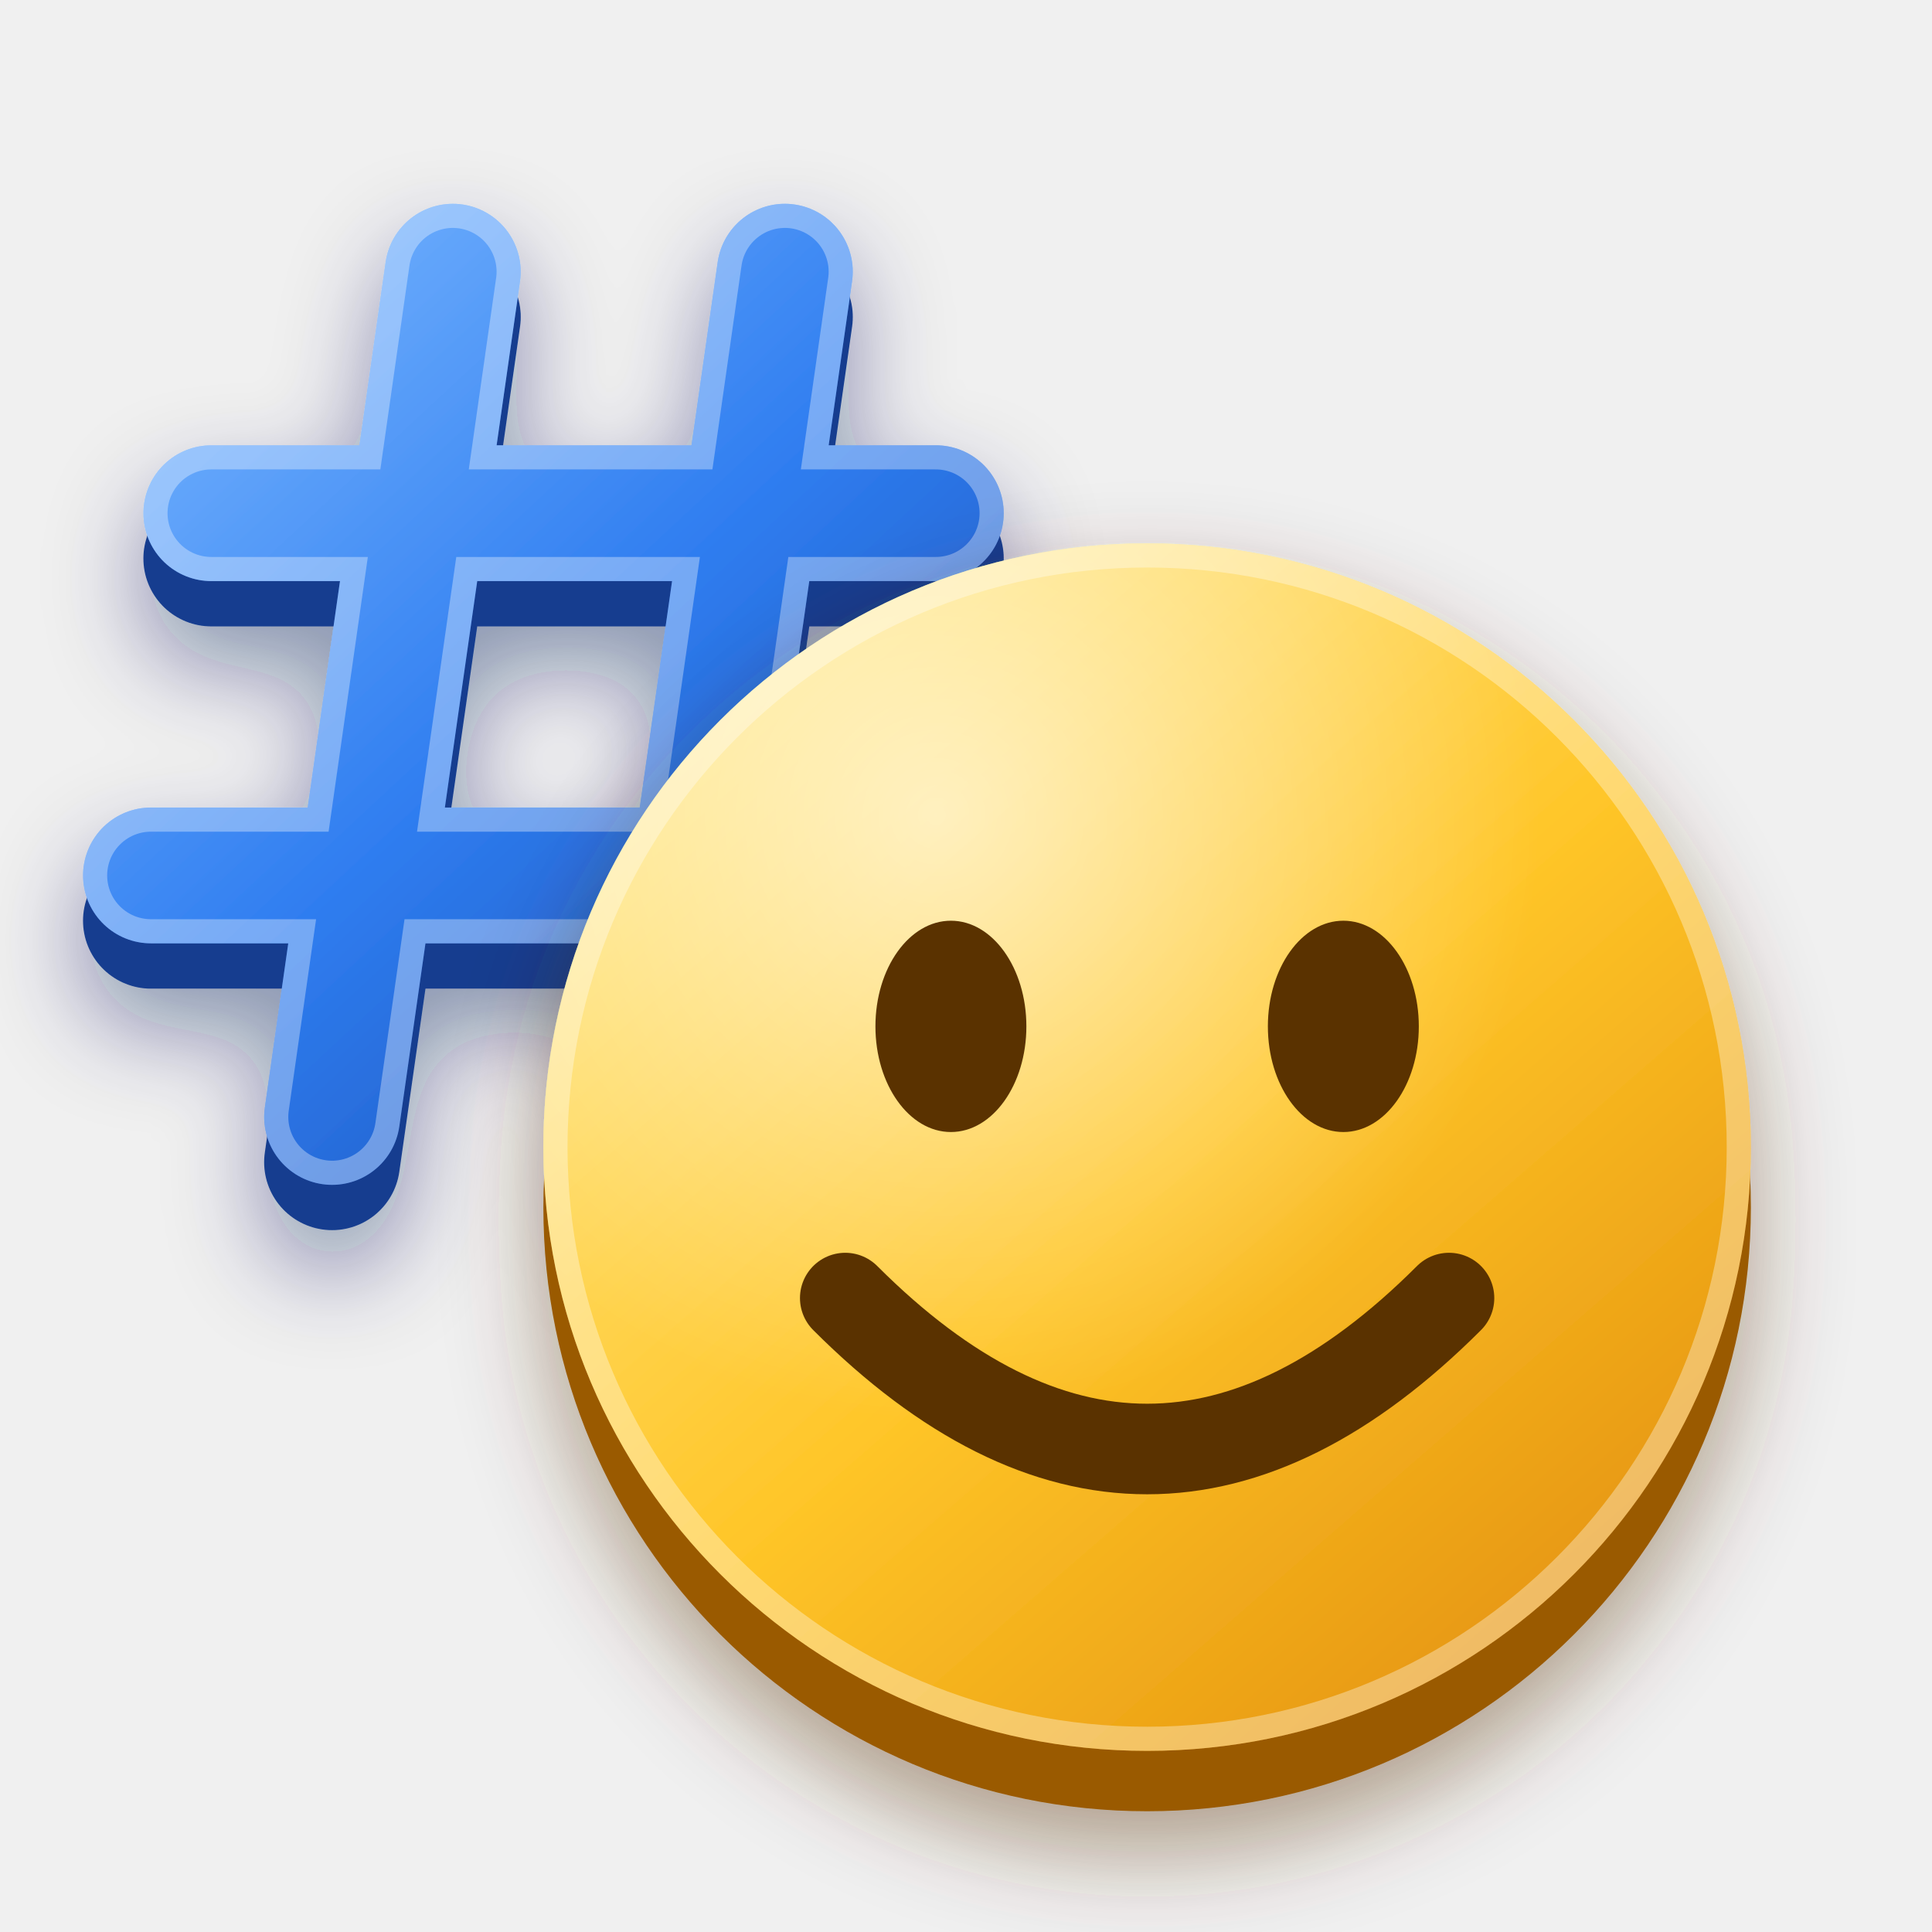
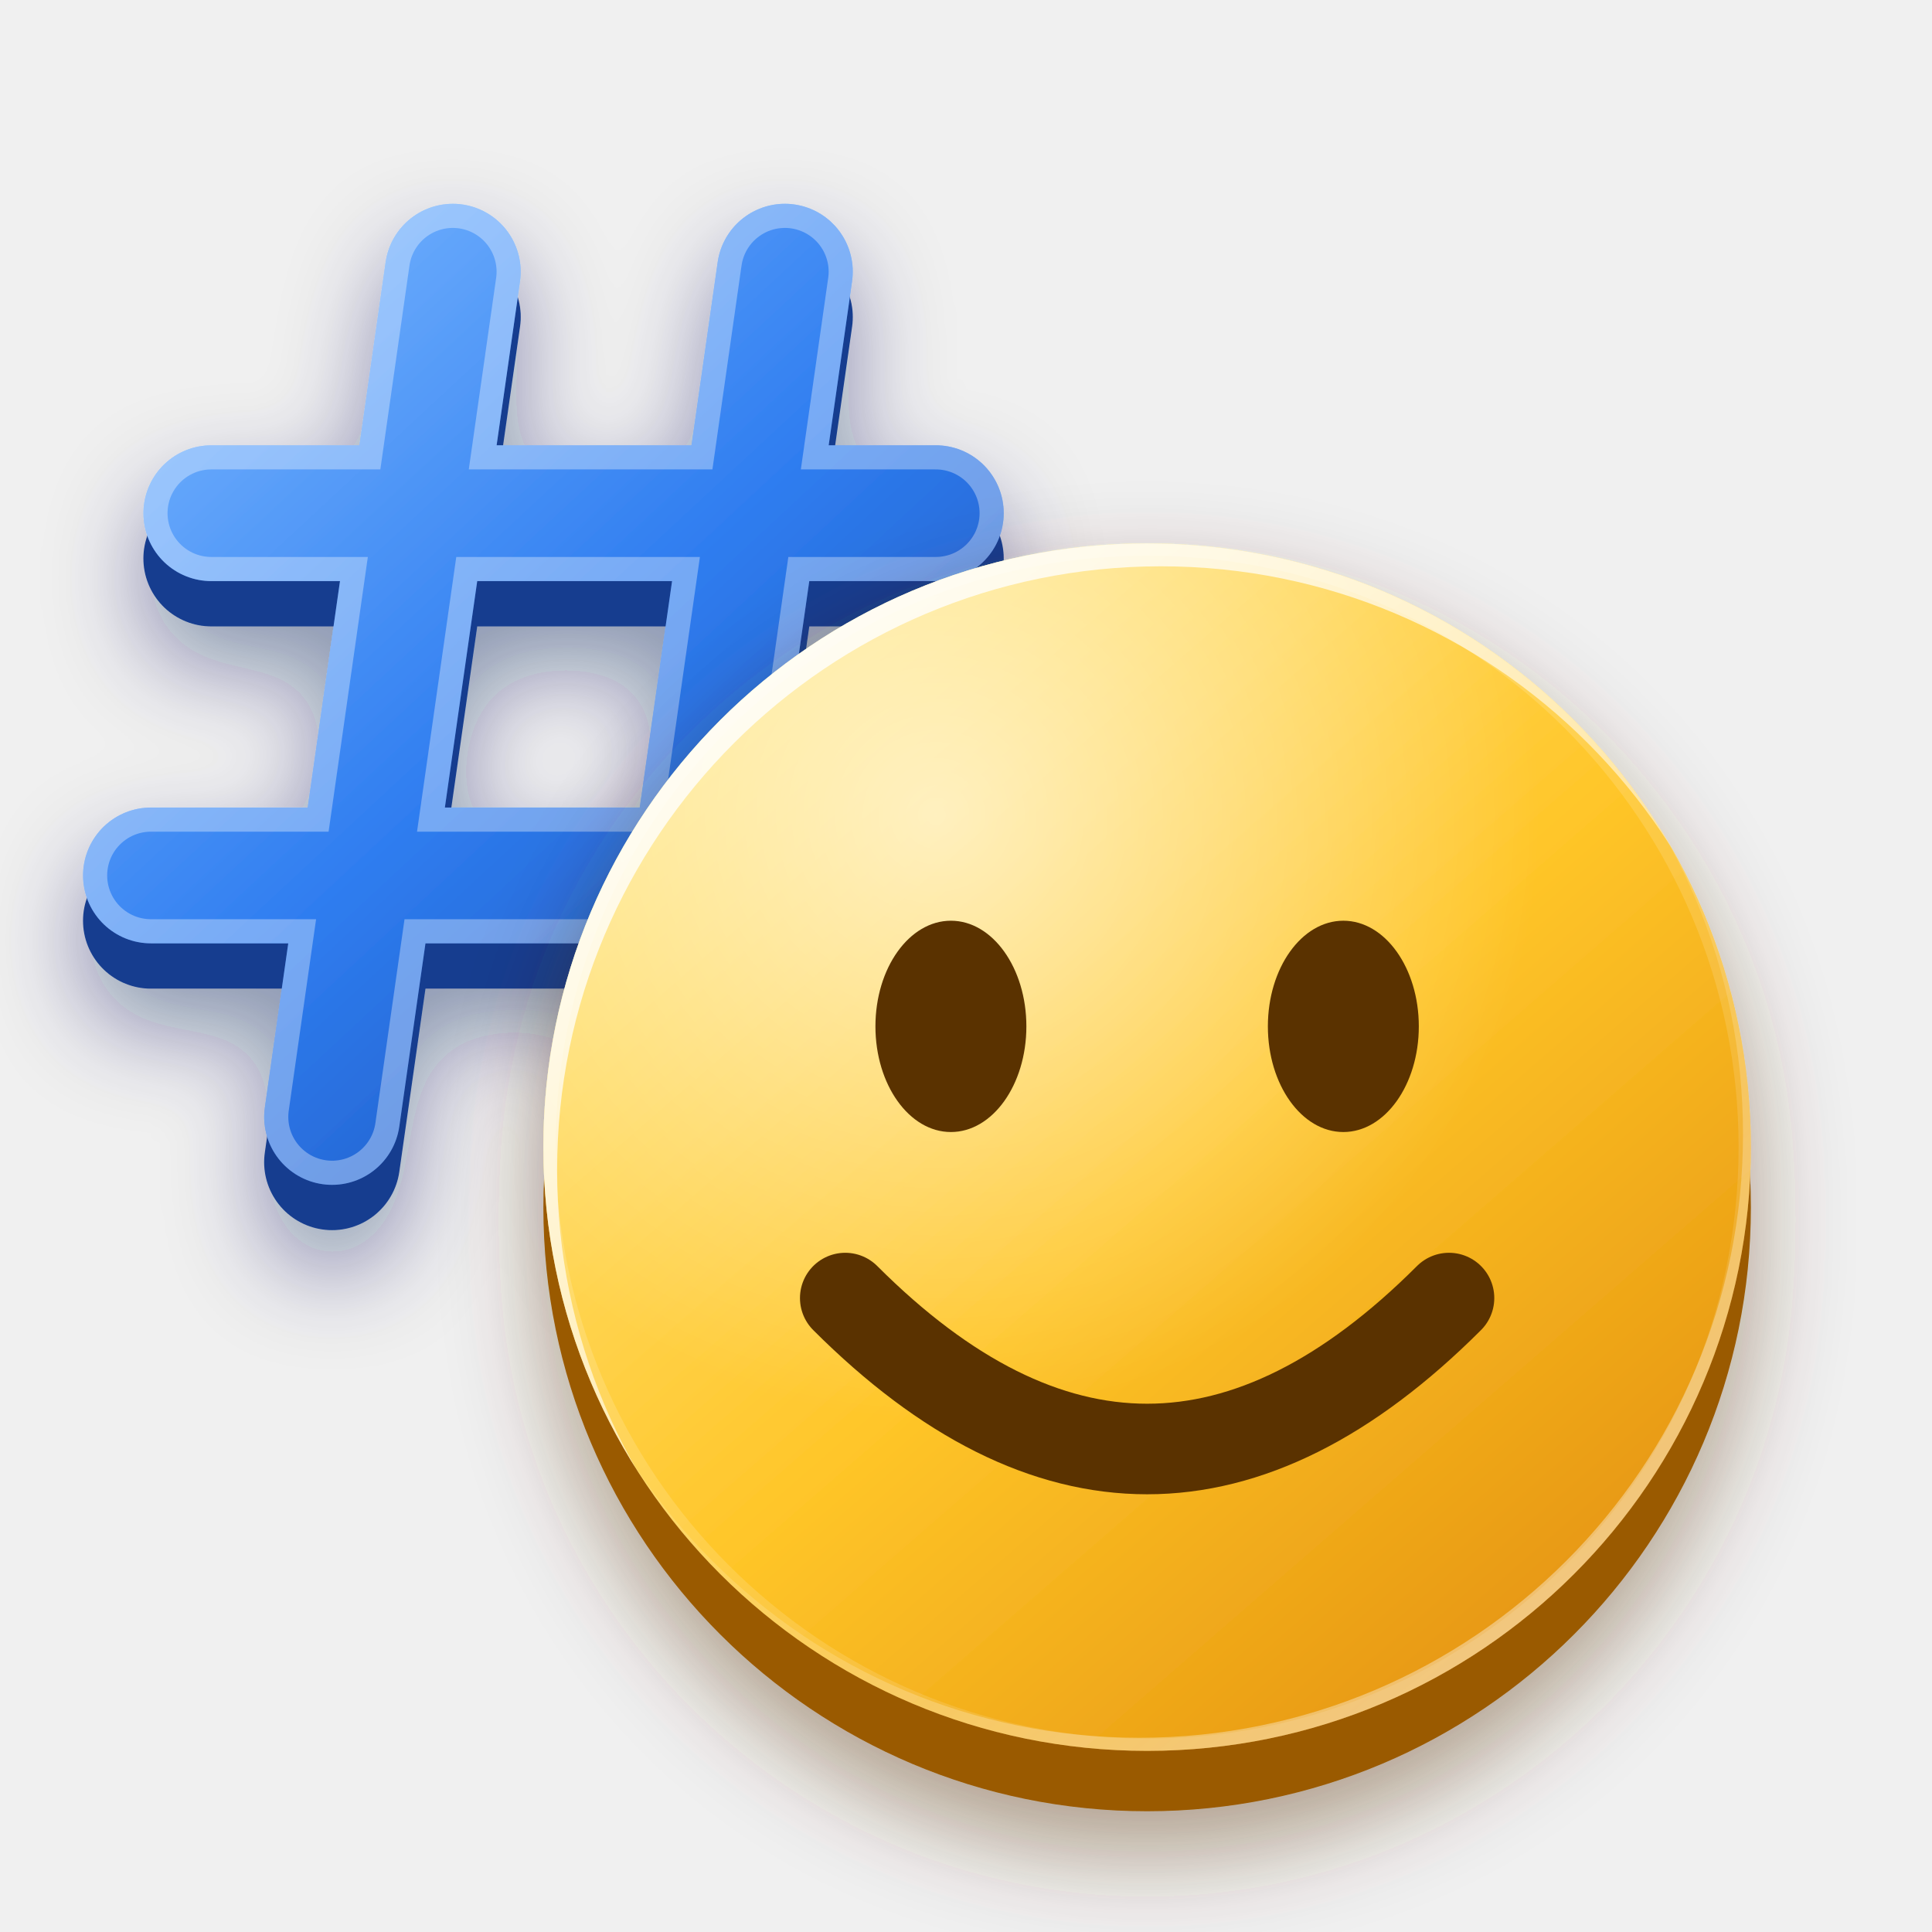
- <svg xmlns="http://www.w3.org/2000/svg" width="236" height="236" viewBox="0 0 128 128" fill="none">
+ <svg xmlns="http://www.w3.org/2000/svg" width="128" height="128" viewBox="0 0 128 128" preserveAspectRatio="none">
  <defs>
-     <linearGradient id="devg1" x1="10" y1="18" x2="62" y2="74" gradientUnits="userSpaceOnUse">
-       <stop offset="0" stop-color="#78b6ff" />
-       <stop offset="0.5" stop-color="#2f7df0" />
-       <stop offset="1" stop-color="#1a4db3" />
-     </linearGradient>
-     <filter id="devs2" x="-12" y="-12" width="152" height="152" filterUnits="userSpaceOnUse">
+     <filter id="shadow1" x="-12" y="-12" width="152" height="152" filterUnits="userSpaceOnUse" color-interpolation-filters="sRGB">
      <feDropShadow dx="0" dy="2.8" stdDeviation="3.2" flood-color="#0a1f5c" flood-opacity="0.42" />
    </filter>
-     <mask id="devk3" maskUnits="userSpaceOnUse" x="0" y="0" width="128" height="128">
-       <path d="M30 18L22 74M52 18L44 74M14 34H62M10 58H58" stroke="#ffffff" stroke-width="9" stroke-linecap="round" stroke-linejoin="round" fill="none" />
-       <path d="M30 18L22 74M52 18L44 74M14 34H62M10 58H58" stroke="#000000" stroke-width="5.8" stroke-linecap="round" stroke-linejoin="round" fill="none" />
-     </mask>
-     <linearGradient id="devg4" x1="44" y1="40" x2="110" y2="116" gradientUnits="userSpaceOnUse">
-       <stop offset="0" stop-color="#ffe98a" />
-       <stop offset="0.5" stop-color="#ffc629" />
-       <stop offset="1" stop-color="#e08a0a" />
-     </linearGradient>
-     <filter id="devs5" x="-12" y="-12" width="152" height="152" filterUnits="userSpaceOnUse">
+   </defs>
+   <g filter="url(#shadow1)">
+     <g fill="none">
+       <g transform="translate(0 3)">
+         <path d="M30 18L22 74M52 18L44 74M14 34H62M10 58H58" stroke="#143c8f" stroke-width="9" stroke-linecap="round" stroke-linejoin="round" fill="none" />
+       </g>
+     </g>
+     <g fill="none">
+       <defs>
+         <linearGradient id="l3-devg1" x1="10" y1="18" x2="62" y2="74" gradientUnits="userSpaceOnUse">
+           <stop offset="0" stop-color="#78b6ff" />
+           <stop offset="0.5" stop-color="#2f7df0" />
+           <stop offset="1" stop-color="#1a4db3" />
+         </linearGradient>
+       </defs>
+       <path d="M30 18L22 74M52 18L44 74M14 34H62M10 58H58" stroke="url(#l3-devg1)" stroke-width="9" stroke-linecap="round" stroke-linejoin="round" fill="none" />
+     </g>
+   </g>
+   <g fill="none">
+     <defs>
+       <mask id="l4-devk3" maskUnits="userSpaceOnUse" x="0" y="0" width="128" height="128">
+         <path d="M30 18L22 74M52 18L44 74M14 34H62M10 58H58" stroke="#ffffff" stroke-width="9" stroke-linecap="round" stroke-linejoin="round" fill="none" />
+         <path d="M30 18L22 74M52 18L44 74M14 34H62M10 58H58" stroke="#000000" stroke-width="5.8" stroke-linecap="round" stroke-linejoin="round" fill="none" />
+       </mask>
+     </defs>
+     <g mask="url(#l4-devk3)">
+       <rect width="128" height="128" fill="#ffffff" fill-opacity="0.34" />
+     </g>
+   </g>
+   <defs>
+     <filter id="shadow5" x="-12" y="-12" width="152" height="152" filterUnits="userSpaceOnUse" color-interpolation-filters="sRGB">
      <feDropShadow dx="0" dy="2.8" stdDeviation="3.2" flood-color="#593305" flood-opacity="0.42" />
    </filter>
-     <radialGradient id="devr6" cx="62" cy="54" r="40" gradientUnits="userSpaceOnUse">
-       <stop offset="0" stop-color="#ffffff" stop-opacity="0.6" />
-       <stop offset="1" stop-color="#ffffff" stop-opacity="0" />
-     </radialGradient>
-     <mask id="devk7" maskUnits="userSpaceOnUse" x="0" y="0" width="128" height="128">
-       <circle cx="76" cy="76" r="40" fill="#ffffff" />
-     </mask>
-     <clipPath id="devc8">
-       <circle cx="76" cy="76" r="40" fill="#000" />
+   </defs>
+   <g filter="url(#shadow5)">
+     <g fill="none">
+       <g transform="translate(0 4)">
+         <circle cx="76" cy="76" r="40" fill="#9a5a04" />
+       </g>
+     </g>
+     <g fill="none">
+       <defs>
+         <linearGradient id="l7-devg4" x1="44" y1="40" x2="110" y2="116" gradientUnits="userSpaceOnUse">
+           <stop offset="0" stop-color="#ffe98a" />
+           <stop offset="0.5" stop-color="#ffc629" />
+           <stop offset="1" stop-color="#e08a0a" />
+         </linearGradient>
+       </defs>
+       <circle cx="76" cy="76" r="40" fill="url(#l7-devg4)" />
+     </g>
+   </g>
+   <g fill="none">
+     <defs>
+       <radialGradient id="l8-devr6" cx="62" cy="54" r="40" gradientUnits="userSpaceOnUse">
+         <stop offset="0" stop-color="#ffffff" stop-opacity="0.6" />
+         <stop offset="1" stop-color="#ffffff" stop-opacity="0" />
+       </radialGradient>
+       <mask id="l8-devk7" maskUnits="userSpaceOnUse" x="0" y="0" width="128" height="128">
+         <circle cx="76" cy="76" r="40" fill="#ffffff" />
+       </mask>
+     </defs>
+     <g mask="url(#l8-devk7)">
+       <rect width="128" height="128" fill="url(#l8-devr6)" />
+     </g>
+   </g>
+   <defs>
+     <clipPath id="clip9">
+       <path d="M36 76 A40 40 0 1 0 116 76 A40 40 0 1 0 36 76 Z" clip-rule="nonzero" />
    </clipPath>
  </defs>
-   <g filter="url(#devs2)">
-     <g transform="translate(0 3)">
-       <path d="M30 18L22 74M52 18L44 74M14 34H62M10 58H58" stroke="#143c8f" stroke-width="9" stroke-linecap="round" stroke-linejoin="round" fill="none" />
+   <g clip-path="url(#clip9)">
+     <defs>
+       <clipPath id="rim10">
+         <path d="M36 76A40 40 0 1 0 116 76A40 40 0 1 0 36 76Z" clip-rule="nonzero" />
+       </clipPath>
+       <linearGradient id="rim10g0" x1="36" y1="36" x2="96" y2="116" gradientUnits="userSpaceOnUse">
+         <stop offset="0" stop-color="#ffffff" stop-opacity="0.200" />
+         <stop offset="1" stop-color="#ffffff" stop-opacity="0.100" />
+       </linearGradient>
+       <linearGradient id="rim10g1" x1="36" y1="36" x2="96" y2="116" gradientUnits="userSpaceOnUse">
+         <stop offset="0" stop-color="#ffffff" stop-opacity="0.950" />
+         <stop offset="0.45" stop-color="#ffffff" stop-opacity="0.600" />
+         <stop offset="1" stop-color="#ffffff" stop-opacity="0.250" />
+       </linearGradient>
+       <linearGradient id="rim10g2" x1="36" y1="36" x2="96" y2="116" gradientUnits="userSpaceOnUse">
+         <stop offset="0" stop-color="#ffffff" stop-opacity="0.050" />
+         <stop offset="0.7" stop-color="#ffffff" stop-opacity="0.150" />
+         <stop offset="1" stop-color="#ffffff" stop-opacity="0.420" />
+       </linearGradient>
+     </defs>
+     <g clip-path="url(#rim10)">
+       <path d="M36 76A40 40 0 1 0 116 76A40 40 0 1 0 36 76Z" fill="none" stroke="url(#rim10g0)" stroke-width="1.627" />
+       <path d="M36 76A40 40 0 1 0 116 76A40 40 0 1 0 36 76ZM36.911 77.519 A40 40 0 1 0 116.911 77.519 A40 40 0 1 0 36.911 77.519 Z" fill="url(#rim10g1)" fill-rule="evenodd" />
+       <path d="M36 76A40 40 0 1 0 116 76A40 40 0 1 0 36 76ZM35.479 75.132 A40 40 0 1 0 115.479 75.132 A40 40 0 1 0 35.479 75.132 Z" fill="url(#rim10g2)" fill-rule="evenodd" />
    </g>
-     <path d="M30 18L22 74M52 18L44 74M14 34H62M10 58H58" stroke="url(#devg1)" stroke-width="9" stroke-linecap="round" stroke-linejoin="round" fill="none" />
  </g>
-   <g mask="url(#devk3)">
-     <rect width="128" height="128" fill="#ffffff" fill-opacity="0.34" />
+   <g fill="none">
+     <ellipse cx="63" cy="68" rx="5" ry="7" fill="#5a3200" />
  </g>
-   <g filter="url(#devs5)">
-     <g transform="translate(0 4)">
-       <circle cx="76" cy="76" r="40" fill="#9a5a04" />
-     </g>
-     <circle cx="76" cy="76" r="40" fill="url(#devg4)" />
+   <g fill="none">
+     <ellipse cx="89" cy="68" rx="5" ry="7" fill="#5a3200" />
  </g>
-   <g mask="url(#devk7)">
-     <rect width="128" height="128" fill="url(#devr6)" />
+   <g fill="none">
+     <path d="M56 86Q76 106 96 86" stroke="#5a3200" stroke-width="6" stroke-linecap="round" fill="none" />
  </g>
-   <g clip-path="url(#devc8)">
-     <circle cx="76" cy="76" r="40" fill="none" stroke="#ffffff" stroke-opacity="0.34" stroke-width="3.2" />
-   </g>
-   <ellipse cx="63" cy="68" rx="5" ry="7" fill="#5a3200" />
-   <ellipse cx="89" cy="68" rx="5" ry="7" fill="#5a3200" />
-   <path d="M56 86Q76 106 96 86" stroke="#5a3200" stroke-width="6" stroke-linecap="round" fill="none" />
</svg>
